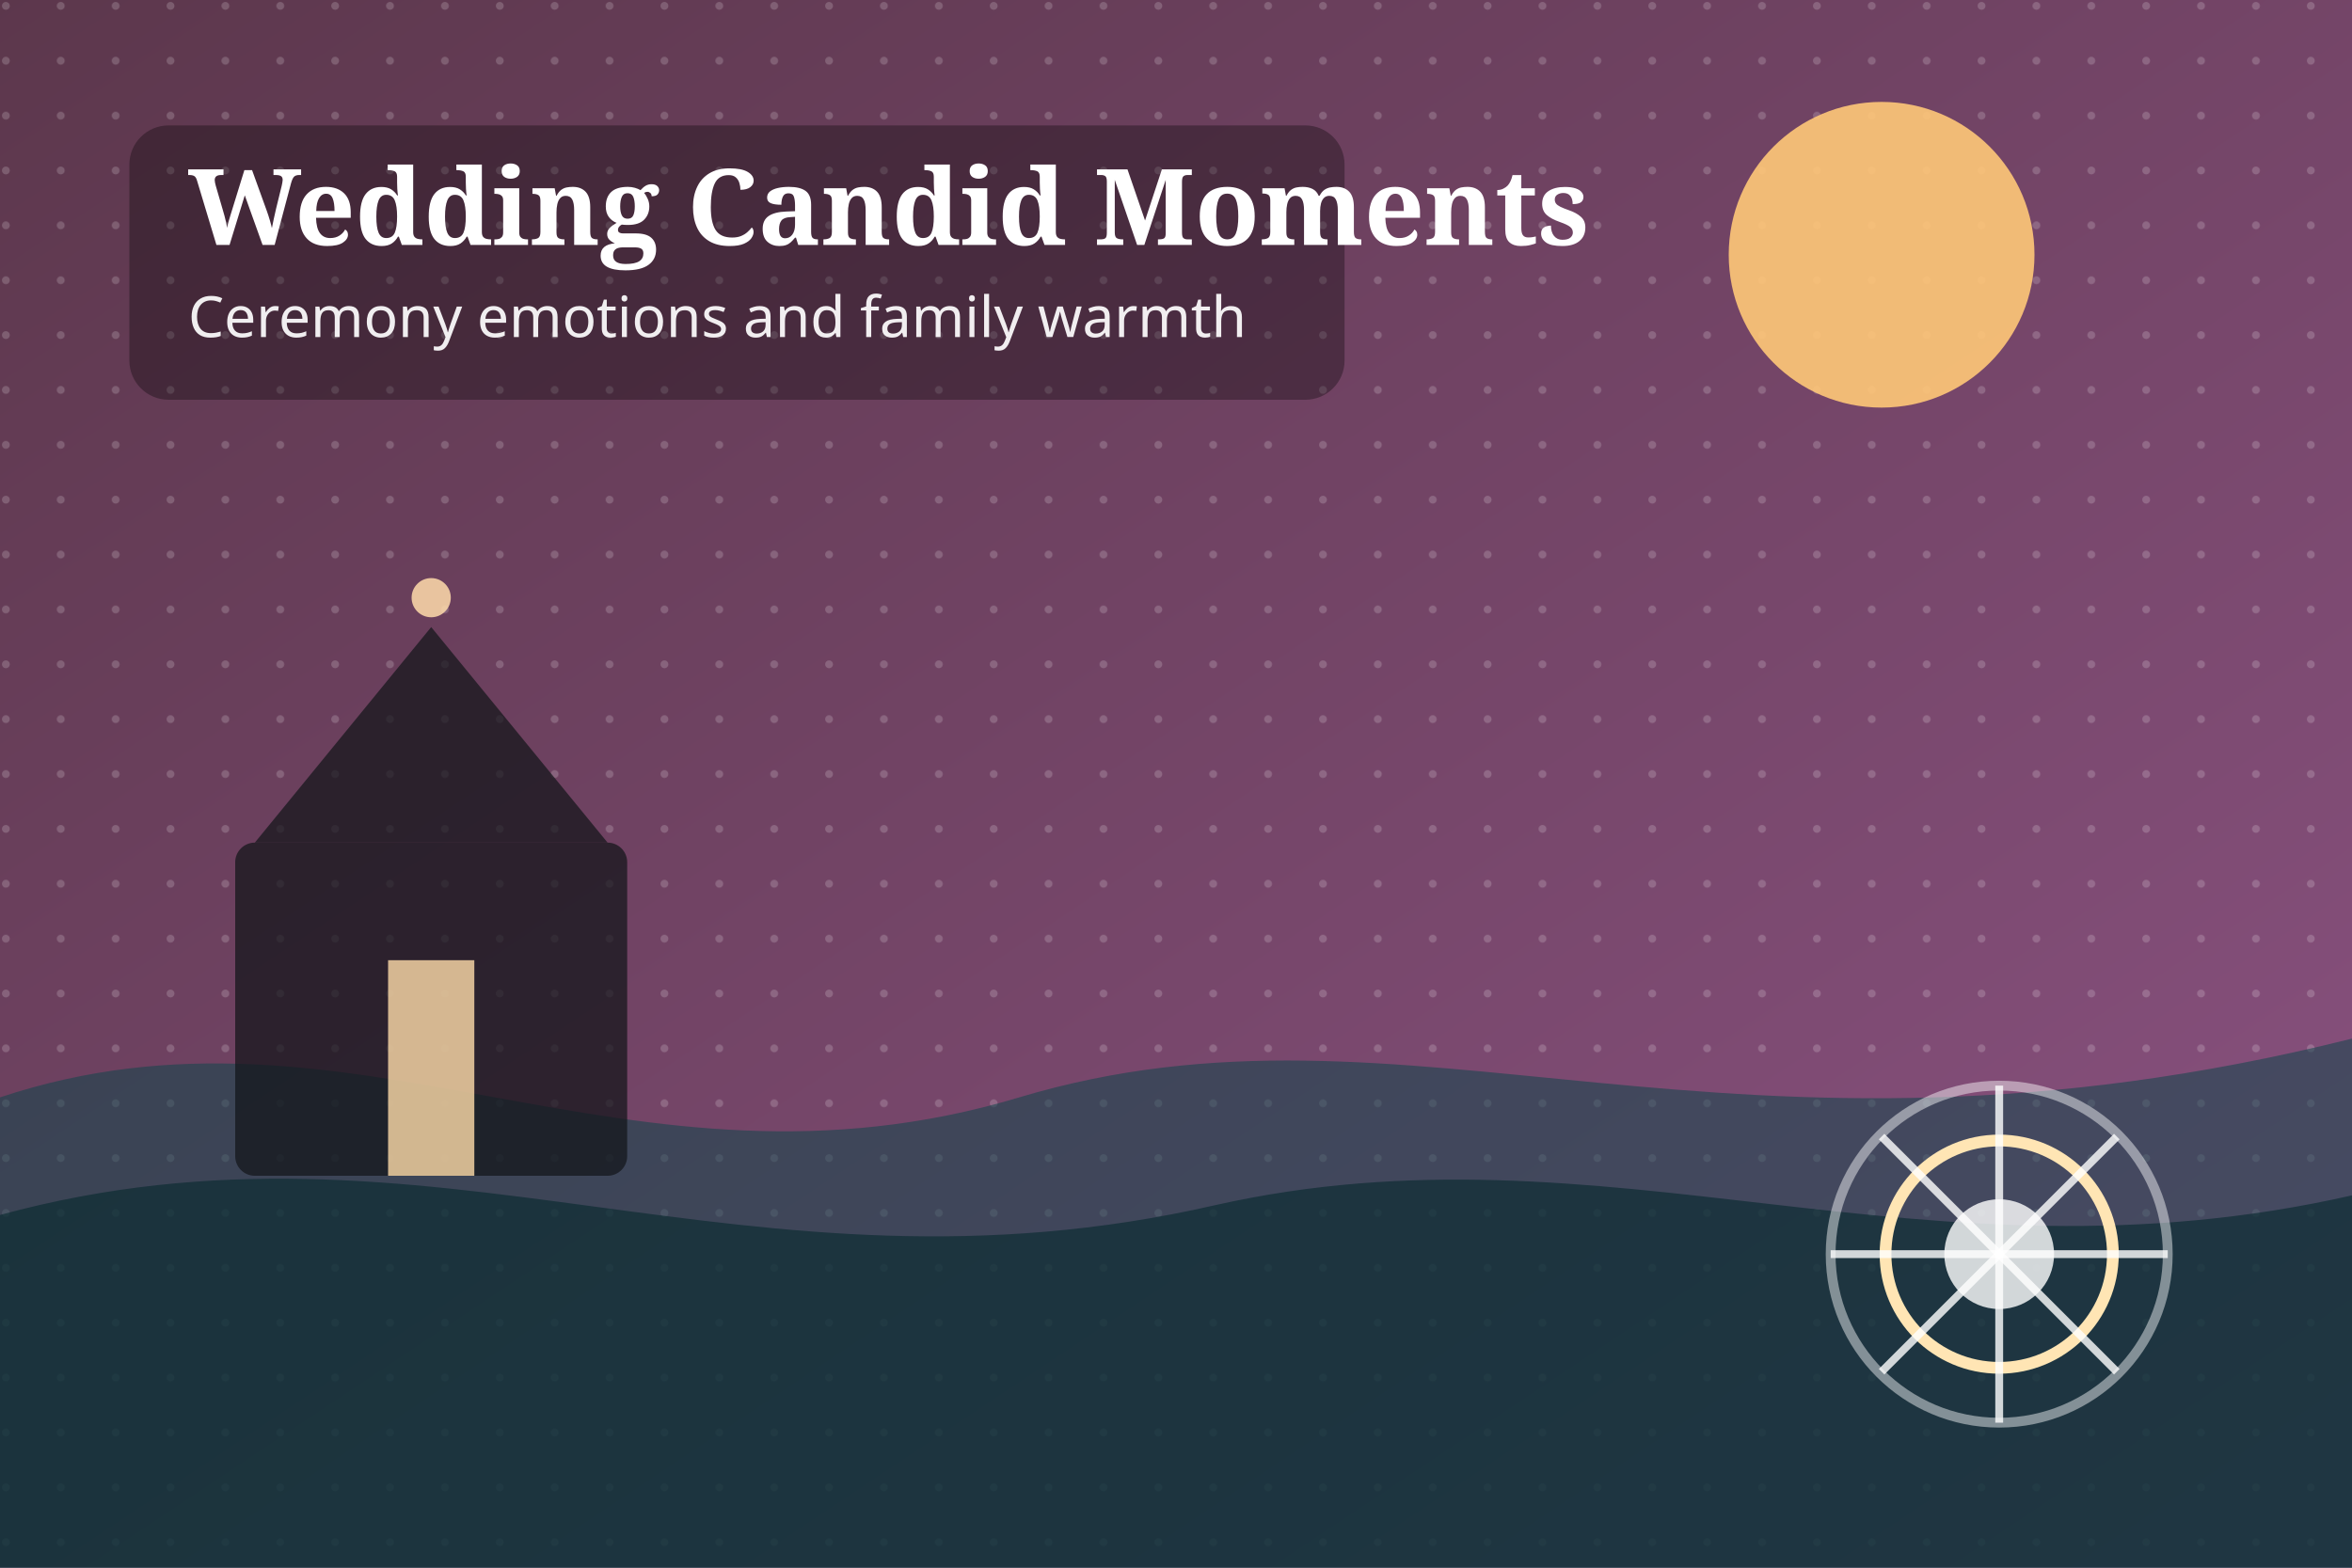
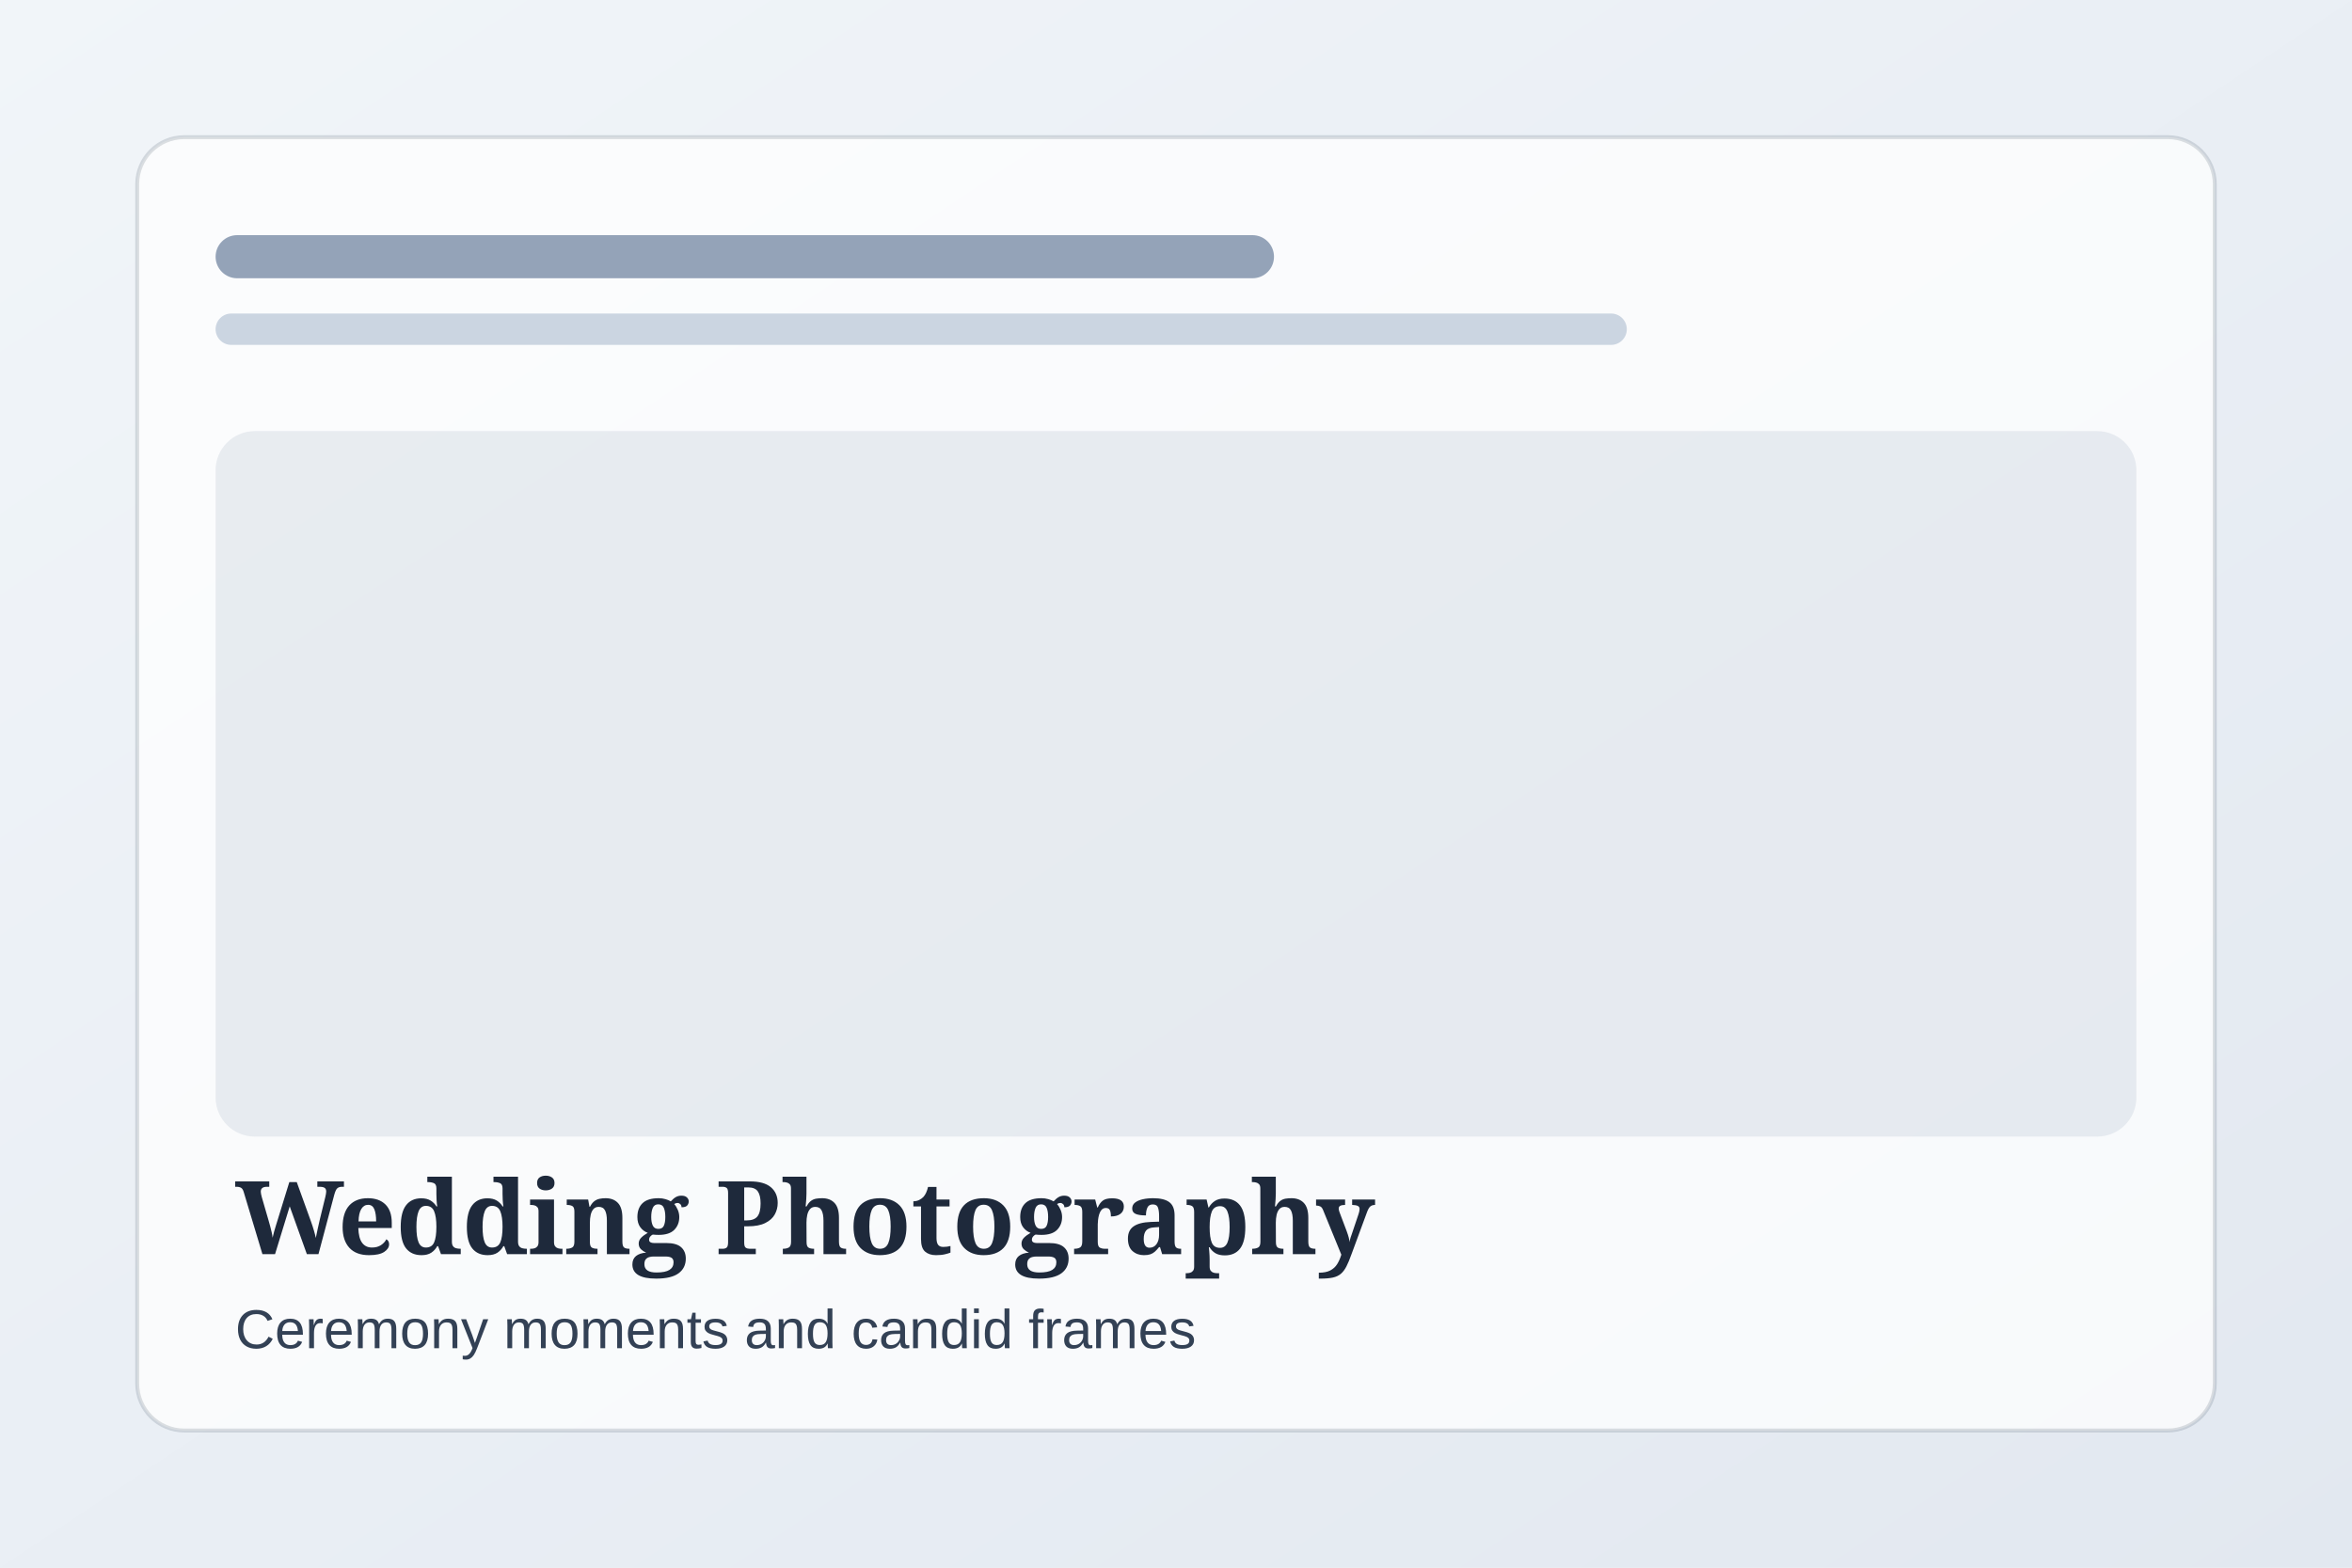
<svg xmlns="http://www.w3.org/2000/svg" viewBox="0 0 1200 800">
  <defs>
    <linearGradient id="bg" x1="0" y1="0" x2="1" y2="1">
-       <stop offset="0%" stop-color="#5c374c" />
-       <stop offset="100%" stop-color="#8c5383" />
+       <stop offset="0%" stop-color="#f1f5f9" />
+       <stop offset="100%" stop-color="#e2e8f0" />
    </linearGradient>
-     <pattern id="dots" width="28" height="28" patternUnits="userSpaceOnUse">
-       <circle cx="3" cy="3" r="2" fill="rgba(255,255,255,0.18)" />
-     </pattern>
  </defs>
  <rect width="1200" height="800" fill="url(#bg)" />
-   <rect width="1200" height="800" fill="url(#dots)" />
-   <circle cx="960" cy="130" r="78" fill="rgba(255,200,120,0.9)" />
-   <path d="M0 560 C180 500 320 620 520 560 C720 500 880 610 1200 530 L1200 800 L0 800 Z" fill="rgba(18,70,76,0.55)" />
-   <path d="M0 620 C220 560 380 670 620 615 C820 570 980 660 1200 610 L1200 800 L0 800 Z" fill="rgba(7,41,45,0.62)" />
-   <g fill="rgba(18,21,26,0.72)">
-     <rect x="120" y="430" width="200" height="170" rx="10" />
-     <polygon points="130,430 220,320 310,430" />
-     <rect x="198" y="490" width="44" height="110" fill="rgba(255,220,170,0.8)" />
-     <circle cx="220" cy="305" r="10" fill="rgba(255,220,170,0.85)" />
-   </g>
-   <g transform="translate(1020 640)">
-     <circle r="86" fill="none" stroke="rgba(255,255,255,0.45)" stroke-width="5" />
-     <circle r="58" fill="none" stroke="#ffe5b4" stroke-width="6" />
-     <circle r="28" fill="rgba(255,255,255,0.8)" />
-     <g stroke="rgba(255,255,255,0.8)" stroke-width="4">
-       <line x1="-86" y1="0" x2="86" y2="0" />
-       <line x1="0" y1="-86" x2="0" y2="86" />
-       <line x1="-60" y1="-60" x2="60" y2="60" />
-       <line x1="-60" y1="60" x2="60" y2="-60" />
-     </g>
-   </g>
-   <rect x="66" y="64" width="620" height="140" rx="20" fill="rgba(0,0,0,0.32)" />
-   <text x="96" y="125" font-family="Georgia, serif" font-size="54" fill="#ffffff" font-weight="700">Wedding Candid Moments</text>
-   <text x="96" y="172" font-family="Verdana, sans-serif" font-size="29" fill="rgba(255,255,255,0.92)">Ceremony emotions and family warmth</text>
+   <rect x="70" y="70" width="1060" height="660" rx="24" fill="rgba(255,255,255,0.75)" stroke="rgba(71,85,105,0.18)" stroke-width="2" />
+   <rect x="110" y="120" width="540" height="22" rx="11" fill="#94a3b8" />
+   <rect x="110" y="160" width="720" height="16" rx="8" fill="#cbd5e1" />
+   <rect x="110" y="220" width="980" height="360" rx="20" fill="rgba(148,163,184,0.18)" />
+   <text x="120" y="640" font-family="Georgia, serif" font-size="52" fill="#1e293b" font-weight="700">Wedding Photography</text>
+   <text x="120" y="688" font-family="Segoe UI, Arial, sans-serif" font-size="28" fill="#334155">Ceremony moments and candid frames</text>
</svg>
